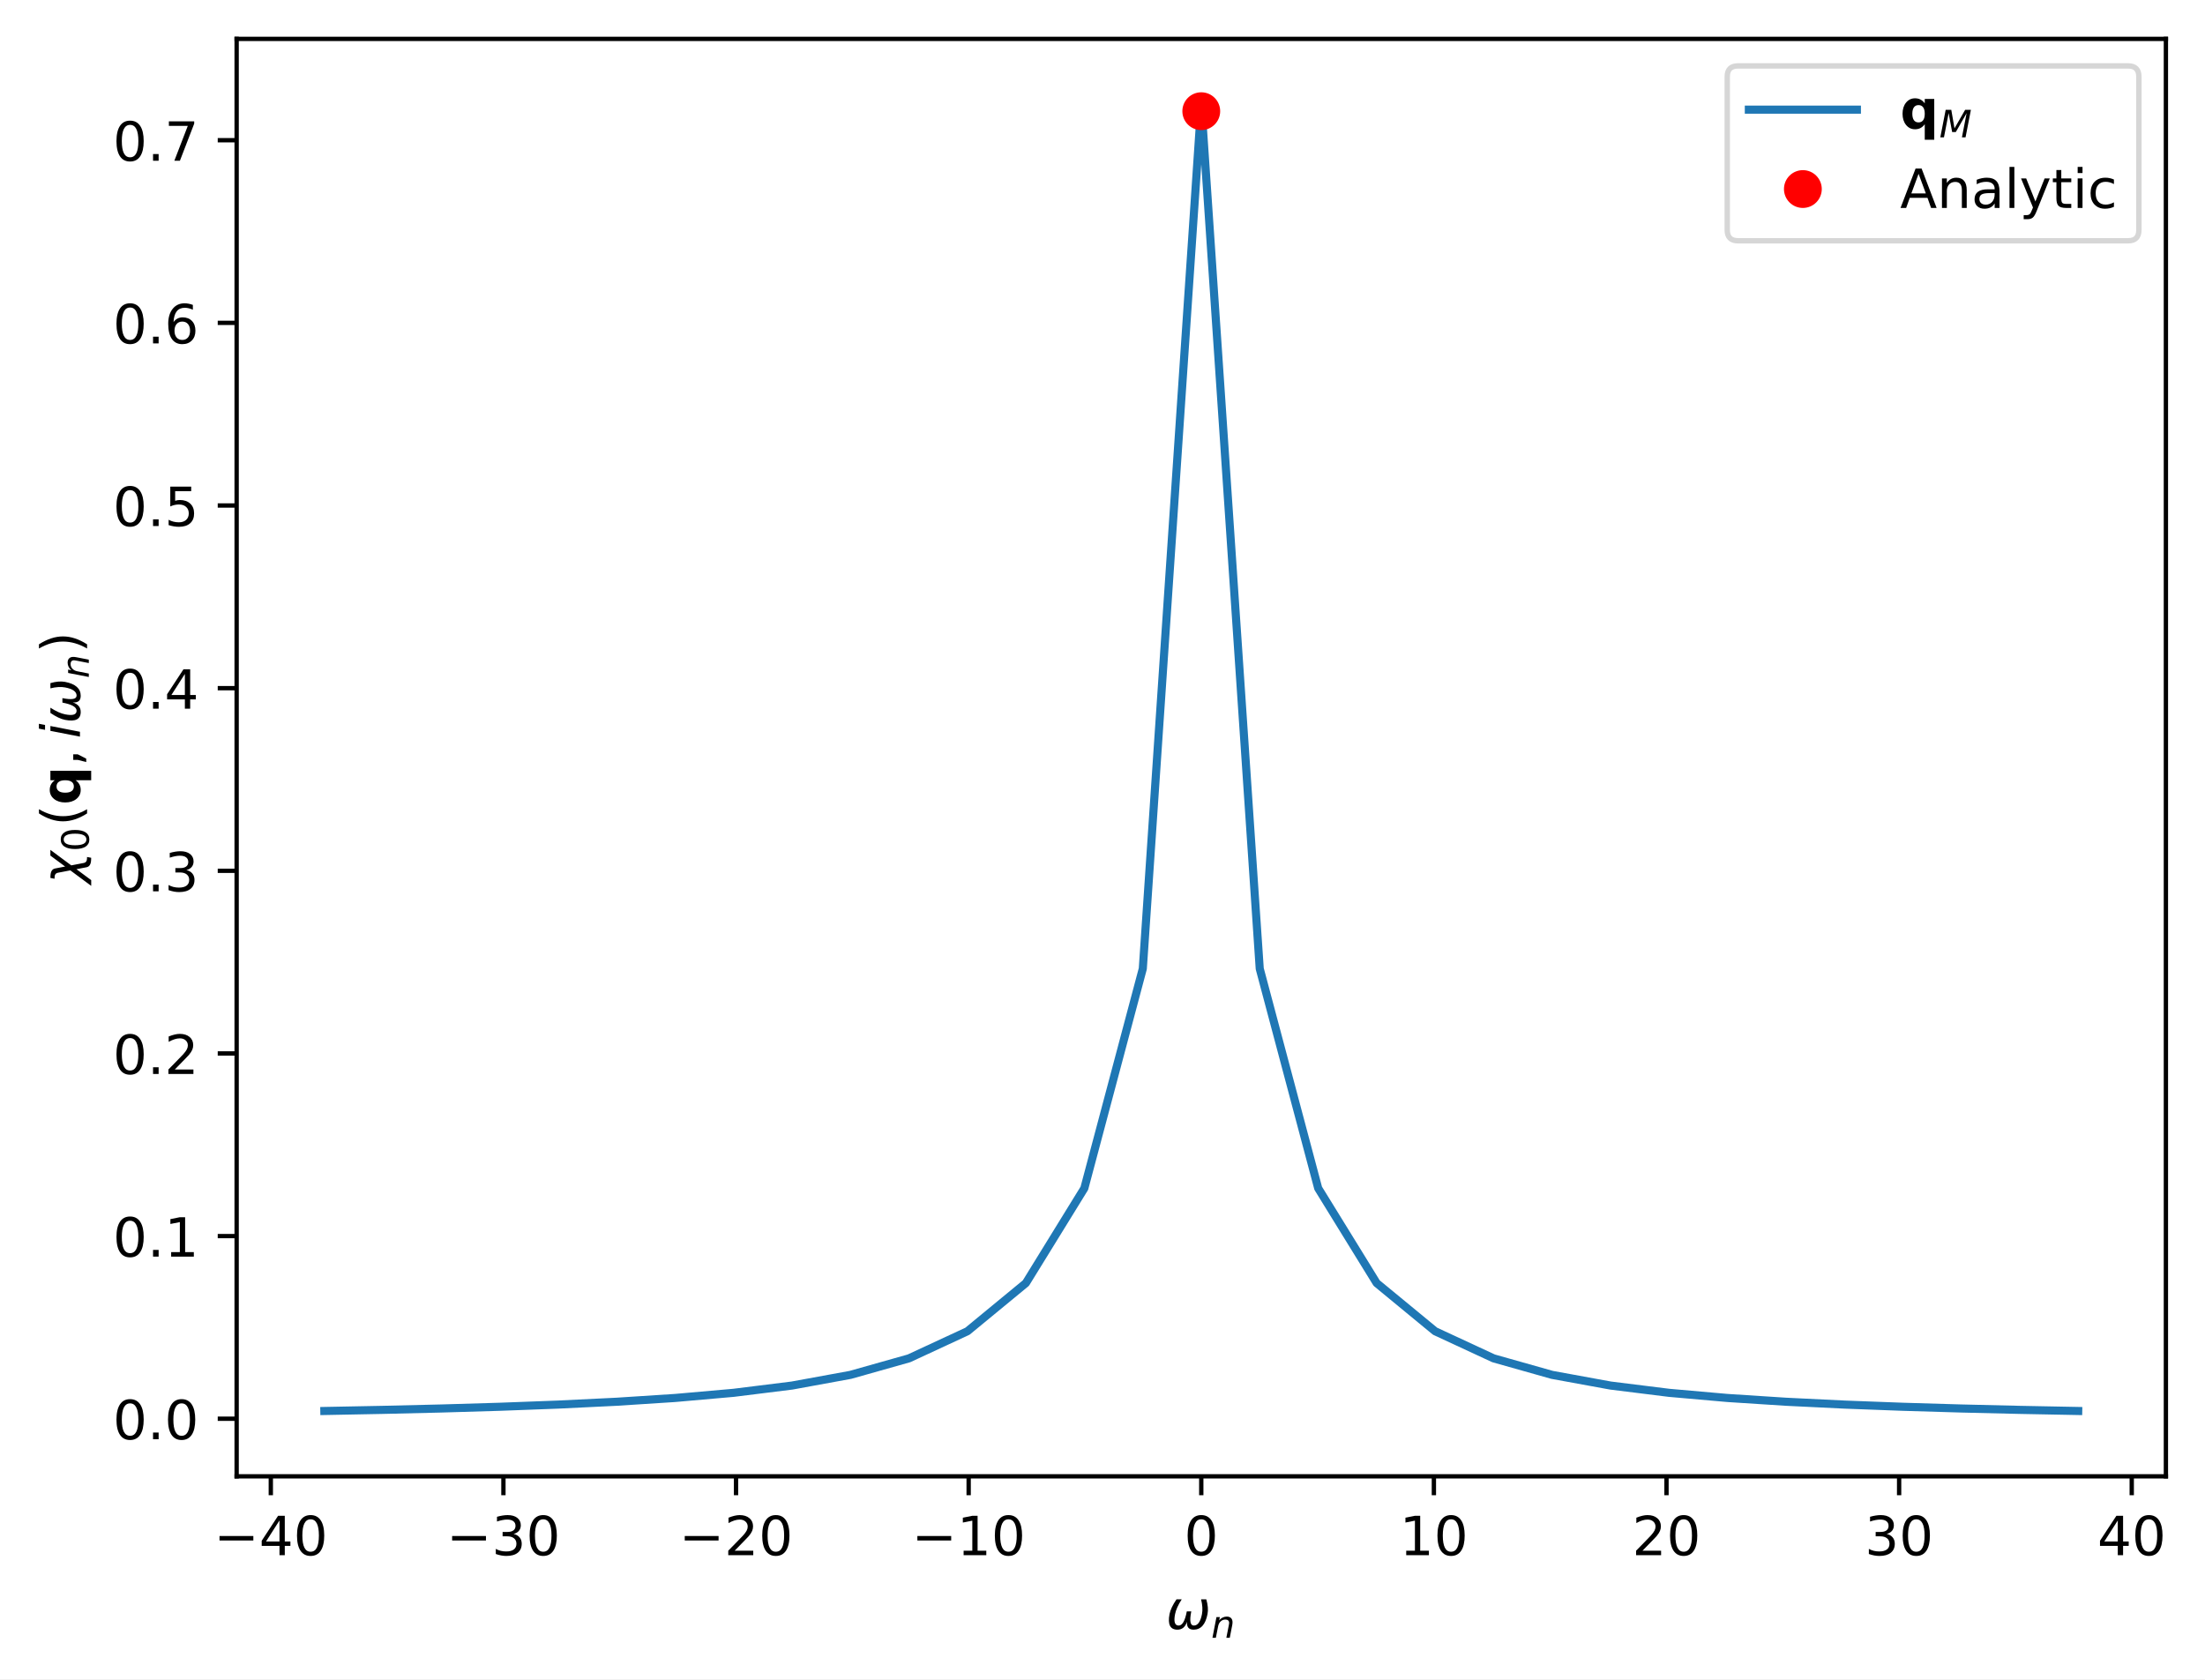
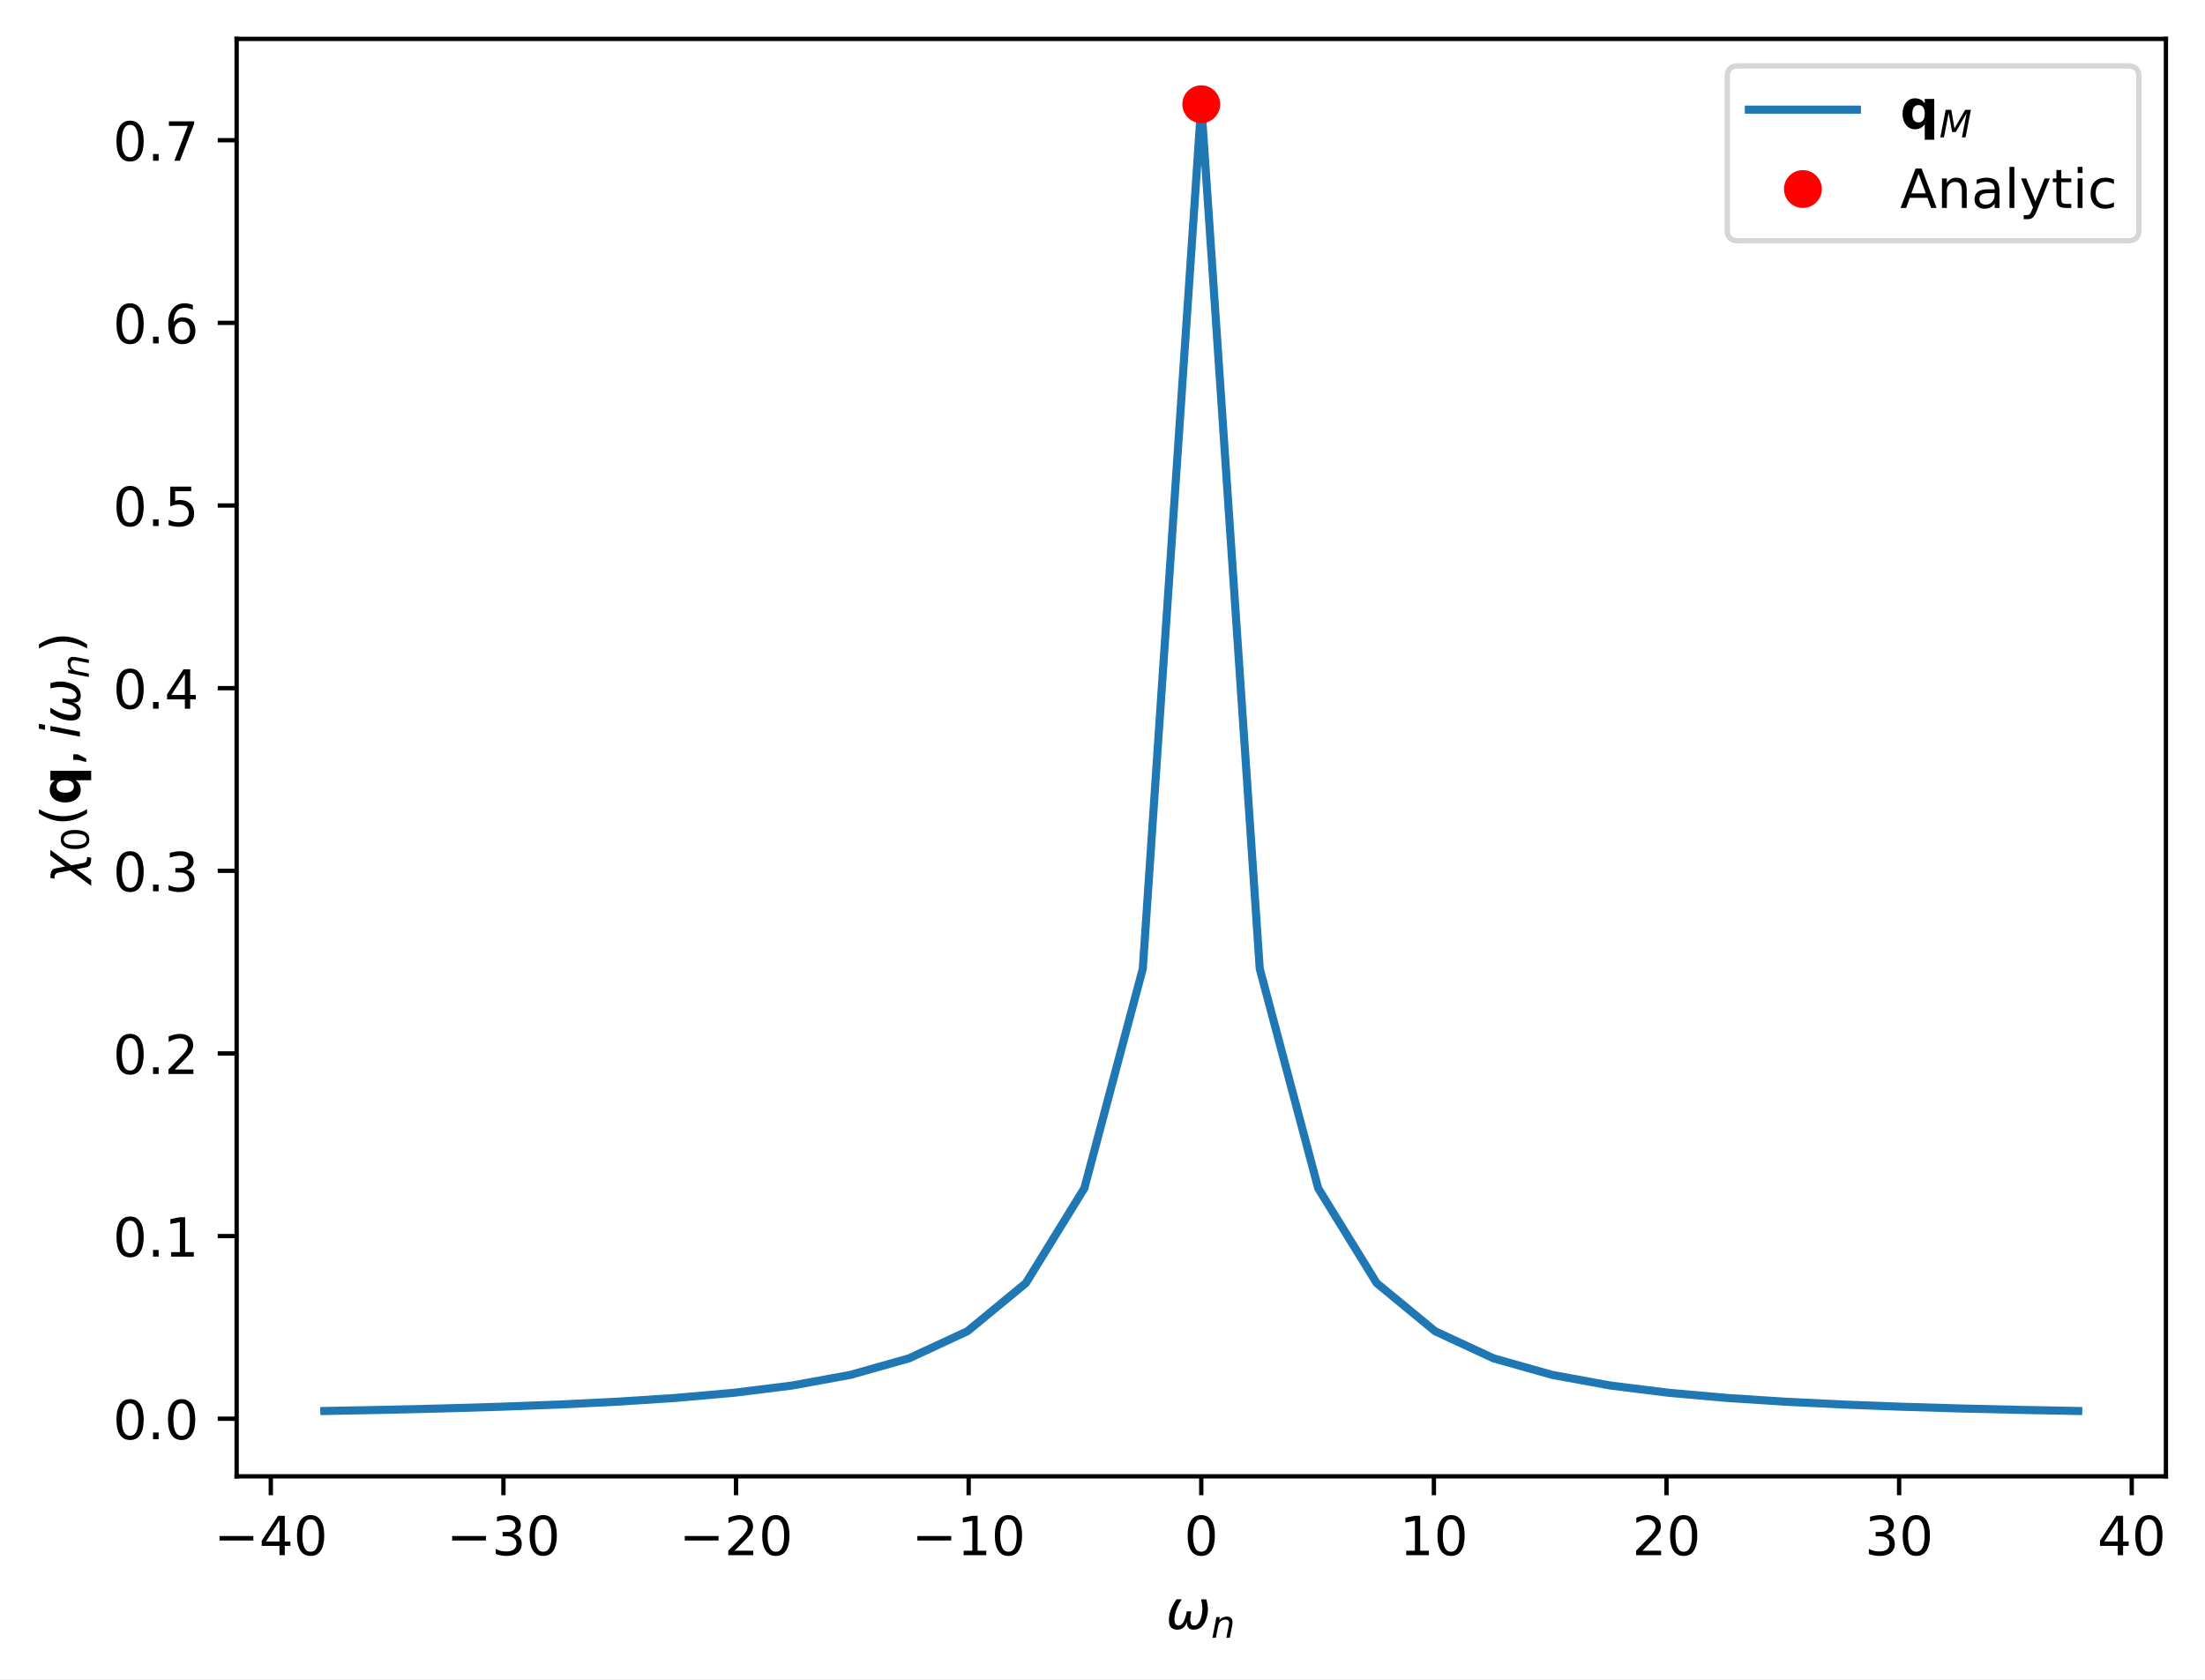
<svg xmlns="http://www.w3.org/2000/svg" xmlns:xlink="http://www.w3.org/1999/xlink" width="408.16pt" height="310.868pt" viewBox="0 0 408.16 310.868" version="1.1">
  <defs>
    <style type="text/css">*{stroke-linejoin: round; stroke-linecap: butt}</style>
  </defs>
  <g id="figure_1">
    <g id="patch_1">
      <path d="M 0 310.868  L 408.16 310.868  L 408.16 0  L 0 0  z " style="fill: #ffffff" />
    </g>
    <g id="axes_1">
      <g id="patch_2">
        <path d="M 43.803 273.312  L 400.923 273.312  L 400.923 7.2  L 43.803 7.2  z " style="fill: #ffffff" />
      </g>
      <g id="matplotlib.axis_1">
        <g id="xtick_1">
          <g id="line2d_1">
            <defs>
-               <path id="mc86e0b6c1b" d="M 0 0  L 0 3.5  " style="stroke: #000000; stroke-width: 0.8" />
-             </defs>
-             <g>
-               <use xlink:href="#mc86e0b6c1b" x="50.129" y="273.312" style="stroke: #000000; stroke-width: 0.8" />
+               <path id="m33cf2f0f95" d="M 0 0  L 0 3.5  " style="stroke: #000000; stroke-width: 0.8" />
+             </defs>
+             <g>
+               <use xlink:href="#m33cf2f0f95" x="50.129" y="273.312" style="stroke: #000000; stroke-width: 0.8" />
            </g>
          </g>
          <g id="text_1">
            <g transform="translate(39.5762 287.9104) scale(0.1 -0.1)">
              <defs>
                <path id="DejaVuSans-2212" d="M 678 2272  L 4684 2272  L 4684 1741  L 678 1741  L 678 2272  z " transform="scale(0.015625)" />
                <path id="DejaVuSans-34" d="M 2419 4116  L 825 1625  L 2419 1625  L 2419 4116  z M 2253 4666  L 3047 4666  L 3047 1625  L 3713 1625  L 3713 1100  L 3047 1100  L 3047 0  L 2419 0  L 2419 1100  L 313 1100  L 313 1709  L 2253 4666  z " transform="scale(0.015625)" />
                <path id="DejaVuSans-30" d="M 2034 4250  Q 1547 4250 1301 3770  Q 1056 3291 1056 2328  Q 1056 1369 1301 889  Q 1547 409 2034 409  Q 2525 409 2770 889  Q 3016 1369 3016 2328  Q 3016 3291 2770 3770  Q 2525 4250 2034 4250  z M 2034 4750  Q 2819 4750 3233 4129  Q 3647 3509 3647 2328  Q 3647 1150 3233 529  Q 2819 -91 2034 -91  Q 1250 -91 836 529  Q 422 1150 422 2328  Q 422 3509 836 4129  Q 1250 4750 2034 4750  z " transform="scale(0.015625)" />
              </defs>
              <use xlink:href="#DejaVuSans-2212" />
-               <use xlink:href="#DejaVuSans-34" x="83.789" />
-               <use xlink:href="#DejaVuSans-30" x="147.412" />
+               <use xlink:href="#DejaVuSans-34" transform="translate(83.78906 0)" />
+               <use xlink:href="#DejaVuSans-30" transform="translate(147.4121 0)" />
            </g>
          </g>
        </g>
        <g id="xtick_2">
          <g id="line2d_2">
            <g>
-               <use xlink:href="#mc86e0b6c1b" x="93.187" y="273.312" style="stroke: #000000; stroke-width: 0.8" />
+               <use xlink:href="#m33cf2f0f95" x="93.187" y="273.312" style="stroke: #000000; stroke-width: 0.8" />
            </g>
          </g>
          <g id="text_2">
            <g transform="translate(82.63484 287.9104) scale(0.1 -0.1)">
              <defs>
                <path id="DejaVuSans-33" d="M 2597 2516  Q 3050 2419 3304 2112  Q 3559 1806 3559 1356  Q 3559 666 3084 287  Q 2609 -91 1734 -91  Q 1441 -91 1130 -33  Q 819 25 488 141  L 488 750  Q 750 597 1062 519  Q 1375 441 1716 441  Q 2309 441 2620 675  Q 2931 909 2931 1356  Q 2931 1769 2642 2001  Q 2353 2234 1838 2234  L 1294 2234  L 1294 2753  L 1863 2753  Q 2328 2753 2575 2939  Q 2822 3125 2822 3475  Q 2822 3834 2567 4026  Q 2313 4219 1838 4219  Q 1578 4219 1281 4162  Q 984 4106 628 3988  L 628 4550  Q 988 4650 1302 4700  Q 1616 4750 1894 4750  Q 2613 4750 3031 4423  Q 3450 4097 3450 3541  Q 3450 3153 3228 2886  Q 3006 2619 2597 2516  z " transform="scale(0.015625)" />
              </defs>
              <use xlink:href="#DejaVuSans-2212" />
-               <use xlink:href="#DejaVuSans-33" x="83.789" />
-               <use xlink:href="#DejaVuSans-30" x="147.412" />
+               <use xlink:href="#DejaVuSans-33" transform="translate(83.78906 0)" />
+               <use xlink:href="#DejaVuSans-30" transform="translate(147.4121 0)" />
            </g>
          </g>
        </g>
        <g id="xtick_3">
          <g id="line2d_3">
            <g>
-               <use xlink:href="#mc86e0b6c1b" x="136.246" y="273.312" style="stroke: #000000; stroke-width: 0.8" />
+               <use xlink:href="#m33cf2f0f95" x="136.246" y="273.312" style="stroke: #000000; stroke-width: 0.8" />
            </g>
          </g>
          <g id="text_3">
            <g transform="translate(125.6935 287.9104) scale(0.1 -0.1)">
              <defs>
                <path id="DejaVuSans-32" d="M 1228 531  L 3431 531  L 3431 0  L 469 0  L 469 531  Q 828 903 1448 1529  Q 2069 2156 2228 2338  Q 2531 2678 2651 2914  Q 2772 3150 2772 3378  Q 2772 3750 2511 3984  Q 2250 4219 1831 4219  Q 1534 4219 1204 4116  Q 875 4013 500 3803  L 500 4441  Q 881 4594 1212 4672  Q 1544 4750 1819 4750  Q 2544 4750 2975 4387  Q 3406 4025 3406 3419  Q 3406 3131 3298 2873  Q 3191 2616 2906 2266  Q 2828 2175 2409 1742  Q 1991 1309 1228 531  z " transform="scale(0.015625)" />
              </defs>
              <use xlink:href="#DejaVuSans-2212" />
-               <use xlink:href="#DejaVuSans-32" x="83.789" />
-               <use xlink:href="#DejaVuSans-30" x="147.412" />
+               <use xlink:href="#DejaVuSans-32" transform="translate(83.78906 0)" />
+               <use xlink:href="#DejaVuSans-30" transform="translate(147.4121 0)" />
            </g>
          </g>
        </g>
        <g id="xtick_4">
          <g id="line2d_4">
            <g>
-               <use xlink:href="#mc86e0b6c1b" x="179.304" y="273.312" style="stroke: #000000; stroke-width: 0.8" />
+               <use xlink:href="#m33cf2f0f95" x="179.304" y="273.312" style="stroke: #000000; stroke-width: 0.8" />
            </g>
          </g>
          <g id="text_4">
            <g transform="translate(168.7521 287.9104) scale(0.1 -0.1)">
              <defs>
                <path id="DejaVuSans-31" d="M 794 531  L 1825 531  L 1825 4091  L 703 3866  L 703 4441  L 1819 4666  L 2450 4666  L 2450 531  L 3481 531  L 3481 0  L 794 0  L 794 531  z " transform="scale(0.015625)" />
              </defs>
              <use xlink:href="#DejaVuSans-2212" />
-               <use xlink:href="#DejaVuSans-31" x="83.789" />
-               <use xlink:href="#DejaVuSans-30" x="147.412" />
+               <use xlink:href="#DejaVuSans-31" transform="translate(83.78906 0)" />
+               <use xlink:href="#DejaVuSans-30" transform="translate(147.4121 0)" />
            </g>
          </g>
        </g>
        <g id="xtick_5">
          <g id="line2d_5">
            <g>
-               <use xlink:href="#mc86e0b6c1b" x="222.363" y="273.312" style="stroke: #000000; stroke-width: 0.8" />
+               <use xlink:href="#m33cf2f0f95" x="222.363" y="273.312" style="stroke: #000000; stroke-width: 0.8" />
            </g>
          </g>
          <g id="text_5">
            <g transform="translate(219.1819 287.9104) scale(0.1 -0.1)">
              <use xlink:href="#DejaVuSans-30" />
            </g>
          </g>
        </g>
        <g id="xtick_6">
          <g id="line2d_6">
            <g>
-               <use xlink:href="#mc86e0b6c1b" x="265.422" y="273.312" style="stroke: #000000; stroke-width: 0.8" />
+               <use xlink:href="#m33cf2f0f95" x="265.422" y="273.312" style="stroke: #000000; stroke-width: 0.8" />
            </g>
          </g>
          <g id="text_6">
            <g transform="translate(259.0593 287.9104) scale(0.1 -0.1)">
              <use xlink:href="#DejaVuSans-31" />
-               <use xlink:href="#DejaVuSans-30" x="63.623" />
+               <use xlink:href="#DejaVuSans-30" transform="translate(63.62305 0)" />
            </g>
          </g>
        </g>
        <g id="xtick_7">
          <g id="line2d_7">
            <g>
-               <use xlink:href="#mc86e0b6c1b" x="308.48" y="273.312" style="stroke: #000000; stroke-width: 0.8" />
+               <use xlink:href="#m33cf2f0f95" x="308.48" y="273.312" style="stroke: #000000; stroke-width: 0.8" />
            </g>
          </g>
          <g id="text_7">
            <g transform="translate(302.1179 287.9104) scale(0.1 -0.1)">
              <use xlink:href="#DejaVuSans-32" />
-               <use xlink:href="#DejaVuSans-30" x="63.623" />
+               <use xlink:href="#DejaVuSans-30" transform="translate(63.62305 0)" />
            </g>
          </g>
        </g>
        <g id="xtick_8">
          <g id="line2d_8">
            <g>
-               <use xlink:href="#mc86e0b6c1b" x="351.539" y="273.312" style="stroke: #000000; stroke-width: 0.8" />
+               <use xlink:href="#m33cf2f0f95" x="351.539" y="273.312" style="stroke: #000000; stroke-width: 0.8" />
            </g>
          </g>
          <g id="text_8">
            <g transform="translate(345.1766 287.9104) scale(0.1 -0.1)">
              <use xlink:href="#DejaVuSans-33" />
-               <use xlink:href="#DejaVuSans-30" x="63.623" />
+               <use xlink:href="#DejaVuSans-30" transform="translate(63.62305 0)" />
            </g>
          </g>
        </g>
        <g id="xtick_9">
          <g id="line2d_9">
            <g>
-               <use xlink:href="#mc86e0b6c1b" x="394.598" y="273.312" style="stroke: #000000; stroke-width: 0.8" />
+               <use xlink:href="#m33cf2f0f95" x="394.598" y="273.312" style="stroke: #000000; stroke-width: 0.8" />
            </g>
          </g>
          <g id="text_9">
            <g transform="translate(388.2352 287.9104) scale(0.1 -0.1)">
              <use xlink:href="#DejaVuSans-34" />
-               <use xlink:href="#DejaVuSans-30" x="63.623" />
+               <use xlink:href="#DejaVuSans-30" transform="translate(63.62305 0)" />
            </g>
          </g>
        </g>
        <g id="text_10">
          <g transform="translate(215.8131 301.5886) scale(0.1 -0.1)">
            <defs>
              <path id="DejaVuSans-Oblique-3c9" d="M 1369 -91  Q 72 -91 434 1766  Q 575 2500 1256 3500  L 1875 3500  Q 1231 2500 1088 1750  Q 819 397 1519 397  Q 2166 397 2478 2078  L 3009 2078  Q 2669 388 3316 397  Q 4013 403 4275 1750  Q 4419 2500 4169 3500  L 4788 3500  Q 5075 2500 4934 1766  Q 4578 -94 3278 -91  Q 2428 -88 2503 844  Q 2194 -91 1369 -91  z " transform="scale(0.015625)" />
              <path id="DejaVuSans-Oblique-6e" d="M 3566 2113  L 3156 0  L 2578 0  L 2988 2091  Q 3016 2238 3031 2350  Q 3047 2463 3047 2528  Q 3047 2791 2881 2937  Q 2716 3084 2419 3084  Q 1956 3084 1622 2776  Q 1288 2469 1184 1941  L 800 0  L 225 0  L 903 3500  L 1478 3500  L 1363 2950  Q 1603 3253 1940 3418  Q 2278 3584 2650 3584  Q 3113 3584 3367 3334  Q 3622 3084 3622 2631  Q 3622 2519 3608 2391  Q 3594 2263 3566 2113  z " transform="scale(0.015625)" />
            </defs>
            <use xlink:href="#DejaVuSans-Oblique-3c9" transform="translate(0 0.3125)" />
            <use xlink:href="#DejaVuSans-Oblique-6e" transform="translate(83.74023 -16.09375) scale(0.7)" />
          </g>
        </g>
      </g>
      <g id="matplotlib.axis_2">
        <g id="ytick_1">
          <g id="line2d_10">
            <defs>
-               <path id="m9467955e6c" d="M 0 0  L -3.5 0  " style="stroke: #000000; stroke-width: 0.8" />
-             </defs>
-             <g>
-               <use xlink:href="#m9467955e6c" x="43.803" y="262.649" style="stroke: #000000; stroke-width: 0.8" />
+               <path id="m5cad5b321d" d="M 0 0  L -3.5 0  " style="stroke: #000000; stroke-width: 0.8" />
+             </defs>
+             <g>
+               <use xlink:href="#m5cad5b321d" x="43.803" y="262.649" style="stroke: #000000; stroke-width: 0.8" />
            </g>
          </g>
          <g id="text_11">
            <g transform="translate(20.9 266.4477) scale(0.1 -0.1)">
              <defs>
                <path id="DejaVuSans-2e" d="M 684 794  L 1344 794  L 1344 0  L 684 0  L 684 794  z " transform="scale(0.015625)" />
              </defs>
              <use xlink:href="#DejaVuSans-30" />
-               <use xlink:href="#DejaVuSans-2e" x="63.623" />
-               <use xlink:href="#DejaVuSans-30" x="95.41" />
+               <use xlink:href="#DejaVuSans-2e" transform="translate(63.62305 0)" />
+               <use xlink:href="#DejaVuSans-30" transform="translate(95.41016 0)" />
            </g>
          </g>
        </g>
        <g id="ytick_2">
          <g id="line2d_11">
            <g>
-               <use xlink:href="#m9467955e6c" x="43.803" y="228.836" style="stroke: #000000; stroke-width: 0.8" />
+               <use xlink:href="#m5cad5b321d" x="43.803" y="228.836" style="stroke: #000000; stroke-width: 0.8" />
            </g>
          </g>
          <g id="text_12">
            <g transform="translate(20.9 232.6351) scale(0.1 -0.1)">
              <use xlink:href="#DejaVuSans-30" />
-               <use xlink:href="#DejaVuSans-2e" x="63.623" />
-               <use xlink:href="#DejaVuSans-31" x="95.41" />
+               <use xlink:href="#DejaVuSans-2e" transform="translate(63.62305 0)" />
+               <use xlink:href="#DejaVuSans-31" transform="translate(95.41016 0)" />
            </g>
          </g>
        </g>
        <g id="ytick_3">
          <g id="line2d_12">
            <g>
-               <use xlink:href="#m9467955e6c" x="43.803" y="195.023" style="stroke: #000000; stroke-width: 0.8" />
+               <use xlink:href="#m5cad5b321d" x="43.803" y="195.023" style="stroke: #000000; stroke-width: 0.8" />
            </g>
          </g>
          <g id="text_13">
            <g transform="translate(20.9 198.8225) scale(0.1 -0.1)">
              <use xlink:href="#DejaVuSans-30" />
-               <use xlink:href="#DejaVuSans-2e" x="63.623" />
-               <use xlink:href="#DejaVuSans-32" x="95.41" />
+               <use xlink:href="#DejaVuSans-2e" transform="translate(63.62305 0)" />
+               <use xlink:href="#DejaVuSans-32" transform="translate(95.41016 0)" />
            </g>
          </g>
        </g>
        <g id="ytick_4">
          <g id="line2d_13">
            <g>
-               <use xlink:href="#m9467955e6c" x="43.803" y="161.211" style="stroke: #000000; stroke-width: 0.8" />
+               <use xlink:href="#m5cad5b321d" x="43.803" y="161.211" style="stroke: #000000; stroke-width: 0.8" />
            </g>
          </g>
          <g id="text_14">
            <g transform="translate(20.9 165.0098) scale(0.1 -0.1)">
              <use xlink:href="#DejaVuSans-30" />
-               <use xlink:href="#DejaVuSans-2e" x="63.623" />
-               <use xlink:href="#DejaVuSans-33" x="95.41" />
+               <use xlink:href="#DejaVuSans-2e" transform="translate(63.62305 0)" />
+               <use xlink:href="#DejaVuSans-33" transform="translate(95.41016 0)" />
            </g>
          </g>
        </g>
        <g id="ytick_5">
          <g id="line2d_14">
            <g>
-               <use xlink:href="#m9467955e6c" x="43.803" y="127.398" style="stroke: #000000; stroke-width: 0.8" />
+               <use xlink:href="#m5cad5b321d" x="43.803" y="127.398" style="stroke: #000000; stroke-width: 0.8" />
            </g>
          </g>
          <g id="text_15">
            <g transform="translate(20.9 131.1972) scale(0.1 -0.1)">
              <use xlink:href="#DejaVuSans-30" />
-               <use xlink:href="#DejaVuSans-2e" x="63.623" />
-               <use xlink:href="#DejaVuSans-34" x="95.41" />
+               <use xlink:href="#DejaVuSans-2e" transform="translate(63.62305 0)" />
+               <use xlink:href="#DejaVuSans-34" transform="translate(95.41016 0)" />
            </g>
          </g>
        </g>
        <g id="ytick_6">
          <g id="line2d_15">
            <g>
-               <use xlink:href="#m9467955e6c" x="43.803" y="93.585" style="stroke: #000000; stroke-width: 0.8" />
+               <use xlink:href="#m5cad5b321d" x="43.803" y="93.585" style="stroke: #000000; stroke-width: 0.8" />
            </g>
          </g>
          <g id="text_16">
            <g transform="translate(20.9 97.38455) scale(0.1 -0.1)">
              <defs>
                <path id="DejaVuSans-35" d="M 691 4666  L 3169 4666  L 3169 4134  L 1269 4134  L 1269 2991  Q 1406 3038 1543 3061  Q 1681 3084 1819 3084  Q 2600 3084 3056 2656  Q 3513 2228 3513 1497  Q 3513 744 3044 326  Q 2575 -91 1722 -91  Q 1428 -91 1123 -41  Q 819 9 494 109  L 494 744  Q 775 591 1075 516  Q 1375 441 1709 441  Q 2250 441 2565 725  Q 2881 1009 2881 1497  Q 2881 1984 2565 2268  Q 2250 2553 1709 2553  Q 1456 2553 1204 2497  Q 953 2441 691 2322  L 691 4666  z " transform="scale(0.015625)" />
              </defs>
              <use xlink:href="#DejaVuSans-30" />
-               <use xlink:href="#DejaVuSans-2e" x="63.623" />
-               <use xlink:href="#DejaVuSans-35" x="95.41" />
+               <use xlink:href="#DejaVuSans-2e" transform="translate(63.62305 0)" />
+               <use xlink:href="#DejaVuSans-35" transform="translate(95.41016 0)" />
            </g>
          </g>
        </g>
        <g id="ytick_7">
          <g id="line2d_16">
            <g>
-               <use xlink:href="#m9467955e6c" x="43.803" y="59.773" style="stroke: #000000; stroke-width: 0.8" />
+               <use xlink:href="#m5cad5b321d" x="43.803" y="59.773" style="stroke: #000000; stroke-width: 0.8" />
            </g>
          </g>
          <g id="text_17">
            <g transform="translate(20.9 63.57191) scale(0.1 -0.1)">
              <defs>
                <path id="DejaVuSans-36" d="M 2113 2584  Q 1688 2584 1439 2293  Q 1191 2003 1191 1497  Q 1191 994 1439 701  Q 1688 409 2113 409  Q 2538 409 2786 701  Q 3034 994 3034 1497  Q 3034 2003 2786 2293  Q 2538 2584 2113 2584  z M 3366 4563  L 3366 3988  Q 3128 4100 2886 4159  Q 2644 4219 2406 4219  Q 1781 4219 1451 3797  Q 1122 3375 1075 2522  Q 1259 2794 1537 2939  Q 1816 3084 2150 3084  Q 2853 3084 3261 2657  Q 3669 2231 3669 1497  Q 3669 778 3244 343  Q 2819 -91 2113 -91  Q 1303 -91 875 529  Q 447 1150 447 2328  Q 447 3434 972 4092  Q 1497 4750 2381 4750  Q 2619 4750 2861 4703  Q 3103 4656 3366 4563  z " transform="scale(0.015625)" />
              </defs>
              <use xlink:href="#DejaVuSans-30" />
-               <use xlink:href="#DejaVuSans-2e" x="63.623" />
-               <use xlink:href="#DejaVuSans-36" x="95.41" />
+               <use xlink:href="#DejaVuSans-2e" transform="translate(63.62305 0)" />
+               <use xlink:href="#DejaVuSans-36" transform="translate(95.41016 0)" />
            </g>
          </g>
        </g>
        <g id="ytick_8">
          <g id="line2d_17">
            <g>
-               <use xlink:href="#m9467955e6c" x="43.803" y="25.96" style="stroke: #000000; stroke-width: 0.8" />
+               <use xlink:href="#m5cad5b321d" x="43.803" y="25.96" style="stroke: #000000; stroke-width: 0.8" />
            </g>
          </g>
          <g id="text_18">
-             <g transform="translate(20.9 29.75926) scale(0.1 -0.1)">
+             <g transform="translate(20.9 29.75927) scale(0.1 -0.1)">
              <defs>
                <path id="DejaVuSans-37" d="M 525 4666  L 3525 4666  L 3525 4397  L 1831 0  L 1172 0  L 2766 4134  L 525 4134  L 525 4666  z " transform="scale(0.015625)" />
              </defs>
              <use xlink:href="#DejaVuSans-30" />
-               <use xlink:href="#DejaVuSans-2e" x="63.623" />
-               <use xlink:href="#DejaVuSans-37" x="95.41" />
+               <use xlink:href="#DejaVuSans-2e" transform="translate(63.62305 0)" />
+               <use xlink:href="#DejaVuSans-37" transform="translate(95.41016 0)" />
            </g>
          </g>
        </g>
        <g id="text_19">
          <g transform="translate(14.8 163.556) rotate(-90) scale(0.1 -0.1)">
            <defs>
              <path id="DejaVuSans-Oblique-3c7" d="M 1922 -781  L 1691 416  L 394 -1334  L -284 -1334  L 1553 1141  L 1269 2613  Q 1194 3006 713 3006  L 559 3006  L 653 3500  L 872 3494  Q 1675 3472 1775 2950  L 2006 1753  L 3303 3503  L 3981 3503  L 2144 1028  L 2428 -444  Q 2503 -838 2984 -838  L 3138 -838  L 3044 -1331  L 2825 -1325  Q 2022 -1303 1922 -781  z " transform="scale(0.015625)" />
              <path id="DejaVuSans-28" d="M 1984 4856  Q 1566 4138 1362 3434  Q 1159 2731 1159 2009  Q 1159 1288 1364 580  Q 1569 -128 1984 -844  L 1484 -844  Q 1016 -109 783 600  Q 550 1309 550 2009  Q 550 2706 781 3412  Q 1013 4119 1484 4856  L 1984 4856  z " transform="scale(0.015625)" />
              <path id="DejaVuSans-Bold-71" d="M 2181 2772  Q 1825 2772 1636 2509  Q 1447 2247 1447 1747  Q 1447 1247 1636 984  Q 1825 722 2181 722  Q 2541 722 2730 984  Q 2919 1247 2919 1747  Q 2919 2247 2730 2509  Q 2541 2772 2181 2772  z M 2919 506  Q 2688 197 2409 53  Q 2131 -91 1766 -91  Q 1119 -91 703 423  Q 288 938 288 1747  Q 288 2556 703 3067  Q 1119 3578 1766 3578  Q 2131 3578 2409 3434  Q 2688 3291 2919 2981  L 2919 3500  L 4044 3500  L 4044 -1331  L 2919 -1331  L 2919 506  z " transform="scale(0.015625)" />
              <path id="DejaVuSans-2c" d="M 750 794  L 1409 794  L 1409 256  L 897 -744  L 494 -744  L 750 256  L 750 794  z " transform="scale(0.015625)" />
              <path id="DejaVuSans-Oblique-69" d="M 1172 4863  L 1747 4863  L 1606 4134  L 1031 4134  L 1172 4863  z M 909 3500  L 1484 3500  L 800 0  L 225 0  L 909 3500  z " transform="scale(0.015625)" />
              <path id="DejaVuSans-29" d="M 513 4856  L 1013 4856  Q 1481 4119 1714 3412  Q 1947 2706 1947 2009  Q 1947 1309 1714 600  Q 1481 -109 1013 -844  L 513 -844  Q 928 -128 1133 580  Q 1338 1288 1338 2009  Q 1338 2731 1133 3434  Q 928 4138 513 4856  z " transform="scale(0.015625)" />
            </defs>
            <use xlink:href="#DejaVuSans-Oblique-3c7" transform="translate(0 0.015625)" />
            <use xlink:href="#DejaVuSans-30" transform="translate(59.17969 -16.39062) scale(0.7)" />
            <use xlink:href="#DejaVuSans-28" transform="translate(106.4502 0.015625)" />
            <use xlink:href="#DejaVuSans-Bold-71" transform="translate(145.4639 0.015625)" />
            <use xlink:href="#DejaVuSans-2c" transform="translate(217.0459 0.015625)" />
            <use xlink:href="#DejaVuSans-Oblique-69" transform="translate(268.3154 0.015625)" />
            <use xlink:href="#DejaVuSans-Oblique-3c9" transform="translate(296.0986 0.015625)" />
            <use xlink:href="#DejaVuSans-Oblique-6e" transform="translate(379.8389 -16.39062) scale(0.7)" />
            <use xlink:href="#DejaVuSans-29" transform="translate(426.9385 0.015625)" />
          </g>
        </g>
      </g>
      <g id="line2d_18">
-         <path d="M 60.036 261.216  L 70.858 261.009  L 81.679 260.754  L 92.501 260.435  L 103.323 260.03  L 114.145 259.504  L 124.967 258.806  L 135.789 257.852  L 146.61 256.506  L 157.432 254.527  L 168.254 251.472  L 179.076 246.452  L 189.898 237.538  L 200.719 219.983  L 211.541 179.328  L 222.363 19.296  L 233.185 179.328  L 244.007 219.983  L 254.829 237.538  L 265.65 246.452  L 276.472 251.472  L 287.294 254.527  L 298.116 256.506  L 308.938 257.852  L 319.759 258.806  L 330.581 259.504  L 341.403 260.03  L 352.225 260.435  L 363.047 260.754  L 373.869 261.009  L 384.69 261.216  " clip-path="url(#p47662088c4)" style="fill: none; stroke: #1f77b4; stroke-width: 1.5; stroke-linecap: square" />
+         <path d="M 60.036 261.216  L 70.858 261.009  L 81.679 260.754  L 92.501 260.435  L 103.323 260.03  L 114.145 259.504  L 124.967 258.806  L 135.789 257.852  L 146.61 256.506  L 157.432 254.527  L 168.254 251.472  L 179.076 246.452  L 189.898 237.538  L 200.719 219.983  L 211.541 179.328  L 222.363 19.296  L 233.185 179.328  L 244.007 219.983  L 254.829 237.538  L 265.65 246.452  L 276.472 251.472  L 287.294 254.527  L 298.116 256.506  L 308.938 257.852  L 319.759 258.806  L 330.581 259.504  L 341.403 260.03  L 352.225 260.435  L 363.047 260.754  L 373.869 261.009  L 384.69 261.216  " clip-path="url(#p121dcbbbd3)" style="fill: none; stroke: #1f77b4; stroke-width: 1.5; stroke-linecap: square" />
      </g>
      <g id="line2d_19">
        <defs>
-           <path id="m58576f0797" d="M 0 3  C 0.796 3 1.559 2.684 2.121 2.121  C 2.684 1.559 3 0.796 3 0  C 3 -0.796 2.684 -1.559 2.121 -2.121  C 1.559 -2.684 0.796 -3 0 -3  C -0.796 -3 -1.559 -2.684 -2.121 -2.121  C -2.684 -1.559 -3 -0.796 -3 0  C -3 0.796 -2.684 1.559 -2.121 2.121  C -1.559 2.684 -0.796 3 0 3  z " style="stroke: #ff0000" />
+           <path id="m5ac55f87e4" d="M 0 3  C 0.796 3 1.559 2.684 2.121 2.121  C 2.684 1.559 3 0.796 3 0  C 3 -0.796 2.684 -1.559 2.121 -2.121  C 1.559 -2.684 0.796 -3 0 -3  C -0.796 -3 -1.559 -2.684 -2.121 -2.121  C -2.684 -1.559 -3 -0.796 -3 0  C -3 0.796 -2.684 1.559 -2.121 2.121  C -1.559 2.684 -0.796 3 0 3  z " style="stroke: #ff0000" />
        </defs>
-         <g clip-path="url(#p47662088c4)">
-           <use xlink:href="#m58576f0797" x="222.363" y="20.586" style="fill: #ff0000; stroke: #ff0000" />
+         <g clip-path="url(#p121dcbbbd3)">
+           <use xlink:href="#m5ac55f87e4" x="222.363" y="19.296" style="fill: #ff0000; stroke: #ff0000" />
        </g>
      </g>
      <g id="patch_3">
        <path d="M 43.803 273.312  L 43.803 7.2  " style="fill: none; stroke: #000000; stroke-width: 0.8; stroke-linejoin: miter; stroke-linecap: square" />
      </g>
      <g id="patch_4">
        <path d="M 400.923 273.312  L 400.923 7.2  " style="fill: none; stroke: #000000; stroke-width: 0.8; stroke-linejoin: miter; stroke-linecap: square" />
      </g>
      <g id="patch_5">
        <path d="M 43.803 273.312  L 400.923 273.312  " style="fill: none; stroke: #000000; stroke-width: 0.8; stroke-linejoin: miter; stroke-linecap: square" />
      </g>
      <g id="patch_6">
        <path d="M 43.803 7.2  L 400.923 7.2  " style="fill: none; stroke: #000000; stroke-width: 0.8; stroke-linejoin: miter; stroke-linecap: square" />
      </g>
      <g id="legend_1">
        <g id="patch_7">
          <path d="M 321.723 44.577  L 393.923 44.577  Q 395.923 44.577 395.923 42.577  L 395.923 14.2  Q 395.923 12.2 393.923 12.2  L 321.723 12.2  Q 319.723 12.2 319.723 14.2  L 319.723 42.577  Q 319.723 44.577 321.723 44.577  z " style="fill: #ffffff; opacity: 0.8; stroke: #cccccc; stroke-linejoin: miter" />
        </g>
        <g id="line2d_20">
          <path d="M 323.723 20.298  L 333.723 20.298  L 343.723 20.298  " style="fill: none; stroke: #1f77b4; stroke-width: 1.5; stroke-linecap: square" />
        </g>
        <g id="text_20">
          <g transform="translate(351.7231 23.79844) scale(0.1 -0.1)">
            <defs>
              <path id="DejaVuSans-Oblique-4d" d="M 1081 4666  L 2028 4666  L 2572 1522  L 4378 4666  L 5350 4666  L 4441 0  L 3828 0  L 4622 4091  L 2791 897  L 2175 897  L 1581 4103  L 788 0  L 172 0  L 1081 4666  z " transform="scale(0.015625)" />
            </defs>
            <use xlink:href="#DejaVuSans-Bold-71" transform="translate(0 0.09375)" />
            <use xlink:href="#DejaVuSans-Oblique-4d" transform="translate(72.53906 -16.3125) scale(0.7)" />
          </g>
        </g>
        <g id="line2d_21">
          <g>
-             <use xlink:href="#m58576f0797" x="333.723" y="34.997" style="fill: #ff0000; stroke: #ff0000" />
+             <use xlink:href="#m5ac55f87e4" x="333.723" y="34.997" style="fill: #ff0000; stroke: #ff0000" />
          </g>
        </g>
        <g id="text_21">
          <g transform="translate(351.7231 38.49688) scale(0.1 -0.1)">
            <defs>
              <path id="DejaVuSans-41" d="M 2188 4044  L 1331 1722  L 3047 1722  L 2188 4044  z M 1831 4666  L 2547 4666  L 4325 0  L 3669 0  L 3244 1197  L 1141 1197  L 716 0  L 50 0  L 1831 4666  z " transform="scale(0.015625)" />
              <path id="DejaVuSans-6e" d="M 3513 2113  L 3513 0  L 2938 0  L 2938 2094  Q 2938 2591 2744 2837  Q 2550 3084 2163 3084  Q 1697 3084 1428 2787  Q 1159 2491 1159 1978  L 1159 0  L 581 0  L 581 3500  L 1159 3500  L 1159 2956  Q 1366 3272 1645 3428  Q 1925 3584 2291 3584  Q 2894 3584 3203 3211  Q 3513 2838 3513 2113  z " transform="scale(0.015625)" />
              <path id="DejaVuSans-61" d="M 2194 1759  Q 1497 1759 1228 1600  Q 959 1441 959 1056  Q 959 750 1161 570  Q 1363 391 1709 391  Q 2188 391 2477 730  Q 2766 1069 2766 1631  L 2766 1759  L 2194 1759  z M 3341 1997  L 3341 0  L 2766 0  L 2766 531  Q 2569 213 2275 61  Q 1981 -91 1556 -91  Q 1019 -91 701 211  Q 384 513 384 1019  Q 384 1609 779 1909  Q 1175 2209 1959 2209  L 2766 2209  L 2766 2266  Q 2766 2663 2505 2880  Q 2244 3097 1772 3097  Q 1472 3097 1187 3025  Q 903 2953 641 2809  L 641 3341  Q 956 3463 1253 3523  Q 1550 3584 1831 3584  Q 2591 3584 2966 3190  Q 3341 2797 3341 1997  z " transform="scale(0.015625)" />
              <path id="DejaVuSans-6c" d="M 603 4863  L 1178 4863  L 1178 0  L 603 0  L 603 4863  z " transform="scale(0.015625)" />
              <path id="DejaVuSans-79" d="M 2059 -325  Q 1816 -950 1584 -1140  Q 1353 -1331 966 -1331  L 506 -1331  L 506 -850  L 844 -850  Q 1081 -850 1212 -737  Q 1344 -625 1503 -206  L 1606 56  L 191 3500  L 800 3500  L 1894 763  L 2988 3500  L 3597 3500  L 2059 -325  z " transform="scale(0.015625)" />
              <path id="DejaVuSans-74" d="M 1172 4494  L 1172 3500  L 2356 3500  L 2356 3053  L 1172 3053  L 1172 1153  Q 1172 725 1289 603  Q 1406 481 1766 481  L 2356 481  L 2356 0  L 1766 0  Q 1100 0 847 248  Q 594 497 594 1153  L 594 3053  L 172 3053  L 172 3500  L 594 3500  L 594 4494  L 1172 4494  z " transform="scale(0.015625)" />
              <path id="DejaVuSans-69" d="M 603 3500  L 1178 3500  L 1178 0  L 603 0  L 603 3500  z M 603 4863  L 1178 4863  L 1178 4134  L 603 4134  L 603 4863  z " transform="scale(0.015625)" />
              <path id="DejaVuSans-63" d="M 3122 3366  L 3122 2828  Q 2878 2963 2633 3030  Q 2388 3097 2138 3097  Q 1578 3097 1268 2742  Q 959 2388 959 1747  Q 959 1106 1268 751  Q 1578 397 2138 397  Q 2388 397 2633 464  Q 2878 531 3122 666  L 3122 134  Q 2881 22 2623 -34  Q 2366 -91 2075 -91  Q 1284 -91 818 406  Q 353 903 353 1747  Q 353 2603 823 3093  Q 1294 3584 2113 3584  Q 2378 3584 2631 3529  Q 2884 3475 3122 3366  z " transform="scale(0.015625)" />
            </defs>
            <use xlink:href="#DejaVuSans-41" />
-             <use xlink:href="#DejaVuSans-6e" x="68.408" />
-             <use xlink:href="#DejaVuSans-61" x="131.787" />
-             <use xlink:href="#DejaVuSans-6c" x="193.066" />
-             <use xlink:href="#DejaVuSans-79" x="220.85" />
-             <use xlink:href="#DejaVuSans-74" x="280.029" />
-             <use xlink:href="#DejaVuSans-69" x="319.238" />
-             <use xlink:href="#DejaVuSans-63" x="347.021" />
+             <use xlink:href="#DejaVuSans-6e" transform="translate(68.4082 0)" />
+             <use xlink:href="#DejaVuSans-61" transform="translate(131.7871 0)" />
+             <use xlink:href="#DejaVuSans-6c" transform="translate(193.0664 0)" />
+             <use xlink:href="#DejaVuSans-79" transform="translate(220.8496 0)" />
+             <use xlink:href="#DejaVuSans-74" transform="translate(280.0293 0)" />
+             <use xlink:href="#DejaVuSans-69" transform="translate(319.2383 0)" />
+             <use xlink:href="#DejaVuSans-63" transform="translate(347.0215 0)" />
          </g>
        </g>
      </g>
    </g>
  </g>
  <defs>
-     <clipPath id="p47662088c4">
+     <clipPath id="p121dcbbbd3">
      <rect x="43.803" y="7.2" width="357.12" height="266.112" />
    </clipPath>
  </defs>
</svg>
